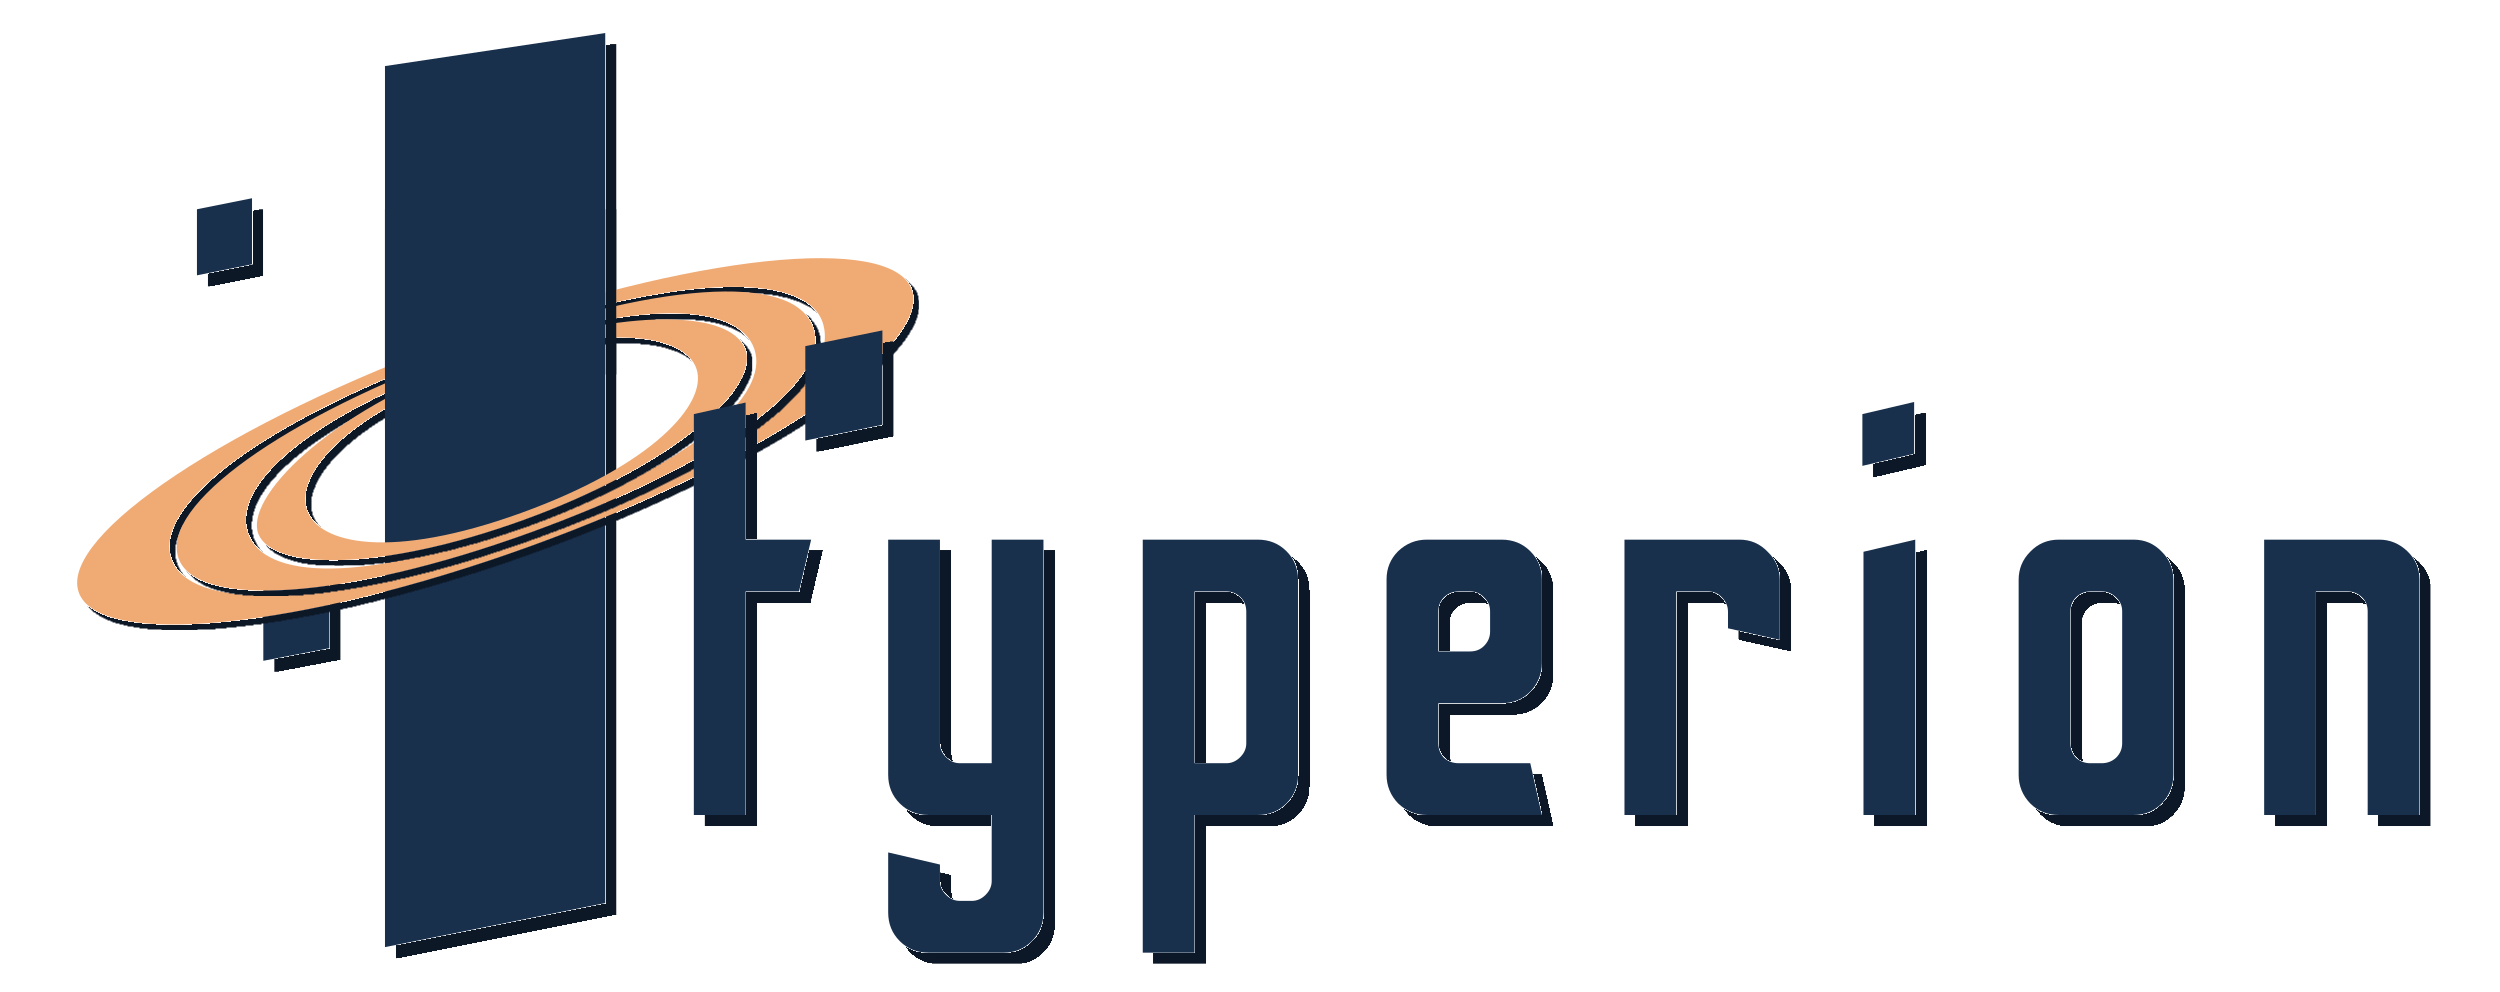
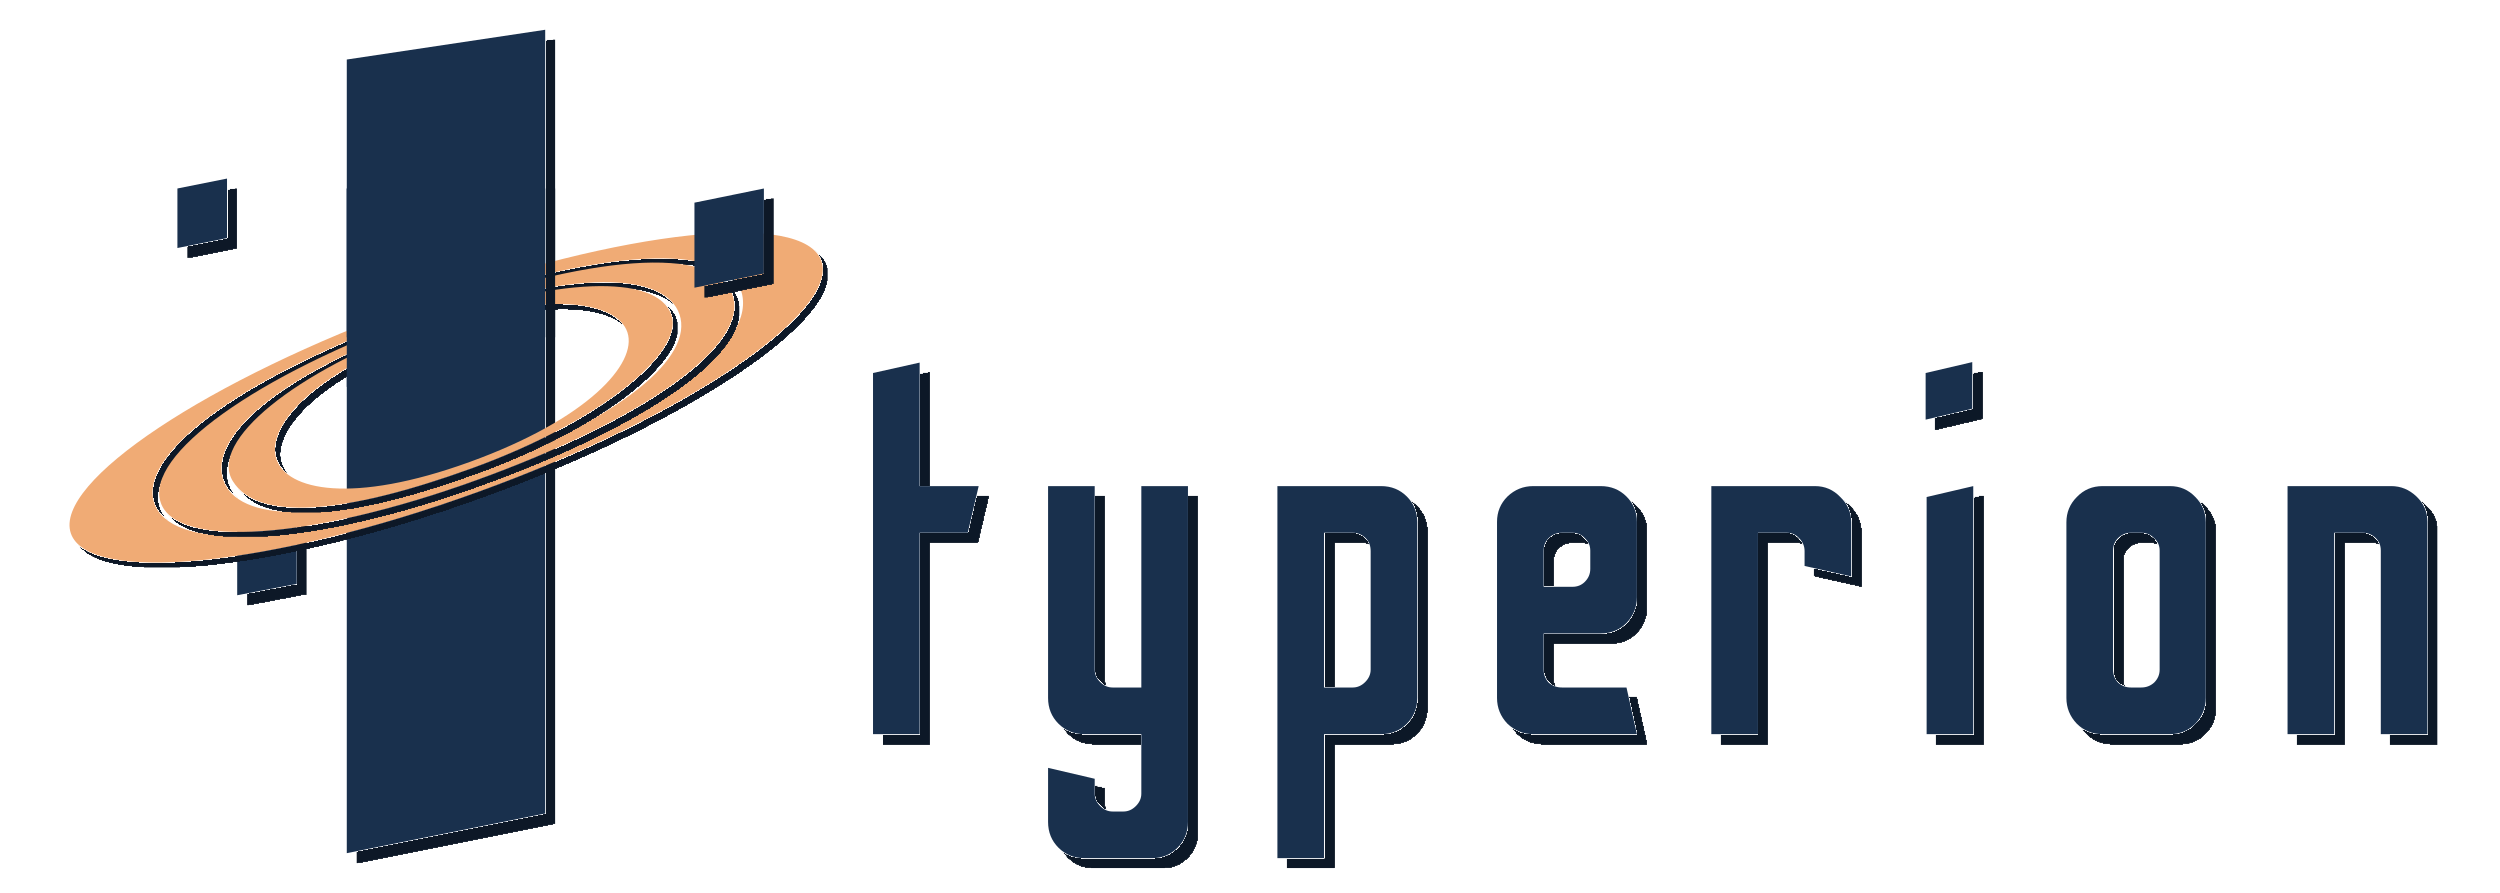
- <svg xmlns="http://www.w3.org/2000/svg" width="227" height="90" viewBox="0 0 227 90" fill="none">
-   <rect width="227" height="90" />
-   <g filter="url(#filter0_d_14_376)">
+ <svg xmlns="http://www.w3.org/2000/svg" width="252" height="90" viewBox="0 0 252 90" fill="none">
+   <rect width="252" height="90" />
+   <g filter="url(#filter0_d_18_462)">
    <path d="M23.909 53.143L29.909 52V58.857L23.909 60V53.143Z" fill="#19304D" />
  </g>
-   <g filter="url(#filter1_d_14_376)">
+   <g filter="url(#filter1_d_18_462)">
    <path d="M34.956 86V6L54.956 3V82L34.956 86Z" fill="#19304D" />
  </g>
-   <g filter="url(#filter2_d_14_376)">
+   <g filter="url(#filter2_d_18_462)">
    <path fill-rule="evenodd" clip-rule="evenodd" d="M47.874 48.704C66.801 41.846 76.467 34.561 74.692 29.269C73.122 24.588 61.052 24.706 42.126 31.564C23.199 38.423 13.975 46.022 15.545 50.704C17.115 55.385 28.948 55.563 47.874 48.704ZM48.17 49.585C69.063 42.014 84.532 31.499 82.799 26.331C81.065 21.164 62.723 23.112 41.83 30.684C20.937 38.255 5.405 48.583 7.138 53.75C8.872 58.918 27.277 57.157 48.17 49.585Z" fill="#F0AB75" />
  </g>
-   <g filter="url(#filter3_d_14_376)">
+   <g filter="url(#filter3_d_18_462)">
    <path fill-rule="evenodd" clip-rule="evenodd" d="M47.831 47.588C62.994 42.093 69.911 35.92 68.496 31.701C67.081 27.482 57.922 26.972 42.759 32.467C27.595 37.962 21.089 44.149 22.504 48.368C23.919 52.587 32.667 53.083 47.831 47.588ZM48.092 48.369C64.831 42.303 75.542 34.822 73.845 29.762C72.104 24.573 59.266 25.71 42.527 31.776C25.788 37.842 14.589 45.855 16.199 50.653C17.759 55.306 31.353 54.435 48.092 48.369Z" fill="#F0AB75" />
  </g>
-   <g filter="url(#filter4_d_14_376)">
-     <path fill-rule="evenodd" clip-rule="evenodd" d="M47.344 46.567C59.194 42.273 64.282 36.665 63.245 33.501C62.207 30.336 54.881 29.119 43.031 33.413C31.18 37.708 26.821 43.099 27.858 46.264C28.896 49.428 35.493 50.861 47.344 46.567ZM47.552 47.202C60.634 42.462 68.905 35.482 67.695 31.793C66.419 27.901 55.88 27.963 42.798 32.704C29.717 37.445 22.16 45.263 23.469 48.5C24.777 51.737 34.471 51.943 47.552 47.202Z" fill="#F0AB75" />
+   <g filter="url(#filter4_d_18_462)">
+     <path fill-rule="evenodd" clip-rule="evenodd" d="M47.344 46.567C59.194 42.273 64.282 36.665 63.245 33.501C62.207 30.337 54.881 29.119 43.031 33.413C31.18 37.708 26.821 43.099 27.858 46.264C28.896 49.428 35.494 50.861 47.344 46.567ZM47.552 47.202C60.634 42.462 68.905 35.482 67.696 31.793C66.288 27.5 55.88 27.963 42.798 32.704C29.717 37.445 21 44.5 23.469 48.5C25.938 52.5 34.471 51.943 47.552 47.202Z" fill="#F0AB75" />
  </g>
-   <g filter="url(#filter5_d_14_376)">
+   <g filter="url(#filter5_d_18_462)">
    <path d="M34.956 34V19L54.956 19V34H34.956Z" fill="#19304D" />
  </g>
  <path d="M34.956 39V19L45 19V39H34.956Z" fill="#19304D" />
-   <g filter="url(#filter6_d_14_376)">
+   <g filter="url(#filter6_d_18_462)">
    <path d="M17.883 19L22.883 18V24L17.883 25V19Z" fill="#19304D" />
  </g>
-   <g filter="url(#filter7_d_14_376)">
-     <path d="M73.122 31.429L80.122 30V38.571L73.122 40V31.429Z" fill="#19304D" />
+   <g filter="url(#filter7_d_18_462)">
+     <path d="M70 20.429L77 19V27.571L70 29V20.429Z" fill="#19304D" />
  </g>
-   <g filter="url(#filter8_d_14_376)">
-     <path d="M63 74V37.6L67.7 36.55V49H73.65L72.55 53.7H67.7V74H63ZM84.296 86.5C83.263 86.5 82.397 86.15 81.697 85.45C80.996 84.75 80.647 83.883 80.647 82.85V77.4L85.347 78.5V80C85.347 80.467 85.53 80.883 85.897 81.25C86.263 81.617 86.68 81.8 87.147 81.8H88.246C88.713 81.8 89.13 81.617 89.496 81.25C89.863 80.883 90.046 80.467 90.046 80V74H84.296C83.263 74 82.397 73.65 81.697 72.95C80.996 72.25 80.647 71.383 80.647 70.35V49H85.347V67.5C85.347 67.967 85.53 68.383 85.897 68.75C86.263 69.117 86.68 69.3 87.147 69.3H90.046V49H94.746V82.85C94.746 83.883 94.397 84.75 93.697 85.45C92.996 86.15 92.147 86.5 91.147 86.5H84.296ZM103.762 86.5V49H114.212C115.245 49 116.112 49.35 116.812 50.05C117.512 50.75 117.862 51.617 117.862 52.65V70.35C117.862 71.383 117.512 72.25 116.812 72.95C116.112 73.65 115.245 74 114.212 74H108.462V86.5H103.762ZM108.462 69.3H111.362C111.828 69.3 112.245 69.117 112.612 68.75C112.978 68.383 113.162 67.967 113.162 67.5V55.55C113.162 54.983 112.978 54.533 112.612 54.2C112.245 53.867 111.828 53.7 111.362 53.7H108.462V69.3ZM129.55 74C128.55 74 127.684 73.65 126.95 72.95C126.25 72.217 125.9 71.35 125.9 70.35V52.6C125.9 51.6 126.25 50.75 126.95 50.05C127.684 49.35 128.55 49 129.55 49H136.35C137.384 49 138.25 49.35 138.95 50.05C139.65 50.75 140 51.6 140 52.6V60.2C140 61.2 139.65 62.067 138.95 62.8C138.25 63.5 137.384 63.85 136.35 63.85H130.6V67.5C130.6 68 130.767 68.433 131.1 68.8C131.467 69.133 131.917 69.3 132.45 69.3H138.95L140 74H129.55ZM130.6 59.15H133.5C134 59.15 134.417 58.983 134.75 58.65C135.117 58.283 135.3 57.85 135.3 57.35V55.5C135.3 55 135.117 54.583 134.75 54.25C134.417 53.883 134 53.7 133.5 53.7H132.45C131.917 53.7 131.467 53.883 131.1 54.25C130.767 54.583 130.6 55 130.6 55.5V59.15ZM147.502 74V49H157.952C158.952 49 159.802 49.367 160.502 50.1C161.235 50.8 161.602 51.65 161.602 52.65V58.1L156.902 57.05V55.55C156.902 55.05 156.719 54.617 156.352 54.25C156.019 53.883 155.602 53.7 155.102 53.7H152.202V74H147.502ZM169.104 42.3V37.6L173.804 36.5V41.2L169.104 42.3ZM169.204 74V50.1L173.904 49V74H169.204ZM186.943 74C185.909 74 185.043 73.65 184.343 72.95C183.643 72.217 183.293 71.35 183.293 70.35V52.65C183.293 51.65 183.643 50.8 184.343 50.1C185.043 49.367 185.909 49 186.943 49H193.743C194.743 49 195.593 49.367 196.293 50.1C196.993 50.8 197.343 51.65 197.343 52.65V70.35C197.343 71.35 196.993 72.217 196.293 72.95C195.593 73.65 194.743 74 193.743 74H186.943ZM189.793 69.3H190.843C191.343 69.3 191.776 69.133 192.143 68.8C192.509 68.433 192.693 68 192.693 67.5V55.5C192.693 55 192.509 54.583 192.143 54.25C191.776 53.883 191.343 53.7 190.843 53.7H189.793C189.293 53.7 188.859 53.883 188.493 54.25C188.159 54.583 187.993 55 187.993 55.5V67.5C187.993 68 188.159 68.433 188.493 68.8C188.859 69.133 189.293 69.3 189.793 69.3ZM205.585 74V49H216.035C217.001 49 217.851 49.35 218.585 50.05C219.318 50.75 219.685 51.6 219.685 52.6V74H214.985V55.5C214.985 54.967 214.801 54.533 214.435 54.2C214.068 53.867 213.651 53.7 213.185 53.7H210.285V74H205.585Z" fill="#19304D" />
+   <g filter="url(#filter8_d_18_462)">
+     <path d="M88 74V37.6L92.7 36.55V49H98.65L97.55 53.7H92.7V74H88ZM109.296 86.5C108.263 86.5 107.396 86.15 106.696 85.45C105.996 84.75 105.646 83.883 105.646 82.85V77.4L110.346 78.5V80C110.346 80.467 110.53 80.883 110.896 81.25C111.263 81.617 111.68 81.8 112.146 81.8H113.246C113.713 81.8 114.13 81.617 114.496 81.25C114.863 80.883 115.046 80.467 115.046 80V74H109.296C108.263 74 107.396 73.65 106.696 72.95C105.996 72.25 105.646 71.383 105.646 70.35V49H110.346V67.5C110.346 67.967 110.53 68.383 110.896 68.75C111.263 69.117 111.68 69.3 112.146 69.3H115.046V49H119.746V82.85C119.746 83.883 119.396 84.75 118.696 85.45C117.996 86.15 117.146 86.5 116.146 86.5H109.296ZM128.762 86.5V49H139.212C140.245 49 141.112 49.35 141.812 50.05C142.512 50.75 142.862 51.617 142.862 52.65V70.35C142.862 71.383 142.512 72.25 141.812 72.95C141.112 73.65 140.245 74 139.212 74H133.462V86.5H128.762ZM133.462 69.3H136.362C136.828 69.3 137.245 69.117 137.612 68.75C137.978 68.383 138.162 67.967 138.162 67.5V55.55C138.162 54.983 137.978 54.533 137.612 54.2C137.245 53.867 136.828 53.7 136.362 53.7H133.462V69.3ZM154.55 74C153.55 74 152.684 73.65 151.95 72.95C151.25 72.217 150.9 71.35 150.9 70.35V52.6C150.9 51.6 151.25 50.75 151.95 50.05C152.684 49.35 153.55 49 154.55 49H161.35C162.384 49 163.25 49.35 163.95 50.05C164.65 50.75 165 51.6 165 52.6V60.2C165 61.2 164.65 62.067 163.95 62.8C163.25 63.5 162.384 63.85 161.35 63.85H155.6V67.5C155.6 68 155.767 68.433 156.1 68.8C156.467 69.133 156.917 69.3 157.45 69.3H163.95L165 74H154.55ZM155.6 59.15H158.5C159 59.15 159.417 58.983 159.75 58.65C160.117 58.283 160.3 57.85 160.3 57.35V55.5C160.3 55 160.117 54.583 159.75 54.25C159.417 53.883 159 53.7 158.5 53.7H157.45C156.917 53.7 156.467 53.883 156.1 54.25C155.767 54.583 155.6 55 155.6 55.5V59.15ZM172.502 74V49H182.952C183.952 49 184.802 49.367 185.502 50.1C186.235 50.8 186.602 51.65 186.602 52.65V58.1L181.902 57.05V55.55C181.902 55.05 181.719 54.617 181.352 54.25C181.019 53.883 180.602 53.7 180.102 53.7H177.202V74H172.502ZM194.104 42.3V37.6L198.804 36.5V41.2L194.104 42.3ZM194.204 74V50.1L198.904 49V74H194.204ZM211.943 74C210.909 74 210.043 73.65 209.343 72.95C208.643 72.217 208.293 71.35 208.293 70.35V52.65C208.293 51.65 208.643 50.8 209.343 50.1C210.043 49.367 210.909 49 211.943 49H218.743C219.743 49 220.593 49.367 221.293 50.1C221.993 50.8 222.343 51.65 222.343 52.65V70.35C222.343 71.35 221.993 72.217 221.293 72.95C220.593 73.65 219.743 74 218.743 74H211.943ZM214.793 69.3H215.843C216.343 69.3 216.776 69.133 217.143 68.8C217.509 68.433 217.693 68 217.693 67.5V55.5C217.693 55 217.509 54.583 217.143 54.25C216.776 53.883 216.343 53.7 215.843 53.7H214.793C214.293 53.7 213.859 53.883 213.493 54.25C213.159 54.583 212.993 55 212.993 55.5V67.5C212.993 68 213.159 68.433 213.493 68.8C213.859 69.133 214.293 69.3 214.793 69.3ZM230.585 74V49H241.035C242.001 49 242.851 49.35 243.585 50.05C244.318 50.75 244.685 51.6 244.685 52.6V74H239.985V55.5C239.985 54.967 239.801 54.533 239.435 54.2C239.068 53.867 238.651 53.7 238.185 53.7H235.285V74H230.585Z" fill="#19304D" />
  </g>
  <defs>
-     <filter id="filter0_d_14_376" x="23.909" y="52" width="7" height="9" filterUnits="userSpaceOnUse" color-interpolation-filters="sRGB">
+     <filter id="filter0_d_18_462" x="23.909" y="52" width="7" height="9" filterUnits="userSpaceOnUse" color-interpolation-filters="sRGB">
      <feFlood flood-opacity="0" result="BackgroundImageFix" />
      <feColorMatrix in="SourceAlpha" type="matrix" values="0 0 0 0 0 0 0 0 0 0 0 0 0 0 0 0 0 0 127 0" result="hardAlpha" />
      <feOffset dx="1" dy="1" />
      <feComposite in2="hardAlpha" operator="out" />
      <feColorMatrix type="matrix" values="0 0 0 0 0.051 0 0 0 0 0.094 0 0 0 0 0.153 0 0 0 1 0" />
-       <feBlend mode="normal" in2="BackgroundImageFix" result="effect1_dropShadow_14_376" />
-       <feBlend mode="normal" in="SourceGraphic" in2="effect1_dropShadow_14_376" result="shape" />
+       <feBlend mode="normal" in2="BackgroundImageFix" result="effect1_dropShadow_18_462" />
+       <feBlend mode="normal" in="SourceGraphic" in2="effect1_dropShadow_18_462" result="shape" />
    </filter>
-     <filter id="filter1_d_14_376" x="34.956" y="3" width="21" height="84" filterUnits="userSpaceOnUse" color-interpolation-filters="sRGB">
+     <filter id="filter1_d_18_462" x="34.956" y="3" width="21" height="84" filterUnits="userSpaceOnUse" color-interpolation-filters="sRGB">
      <feFlood flood-opacity="0" result="BackgroundImageFix" />
      <feColorMatrix in="SourceAlpha" type="matrix" values="0 0 0 0 0 0 0 0 0 0 0 0 0 0 0 0 0 0 127 0" result="hardAlpha" />
      <feOffset dx="1" dy="1" />
      <feComposite in2="hardAlpha" operator="out" />
      <feColorMatrix type="matrix" values="0 0 0 0 0.051 0 0 0 0 0.094 0 0 0 0 0.153 0 0 0 1 0" />
-       <feBlend mode="normal" in2="BackgroundImageFix" result="effect1_dropShadow_14_376" />
-       <feBlend mode="normal" in="SourceGraphic" in2="effect1_dropShadow_14_376" result="shape" />
+       <feBlend mode="normal" in2="BackgroundImageFix" result="effect1_dropShadow_18_462" />
+       <feBlend mode="normal" in="SourceGraphic" in2="effect1_dropShadow_18_462" result="shape" />
    </filter>
-     <filter id="filter2_d_14_376" x="7.006" y="23.441" width="76.425" height="33.761" filterUnits="userSpaceOnUse" color-interpolation-filters="sRGB">
+     <filter id="filter2_d_18_462" x="7.006" y="23.441" width="76.425" height="33.761" filterUnits="userSpaceOnUse" color-interpolation-filters="sRGB">
      <feFlood flood-opacity="0" result="BackgroundImageFix" />
      <feColorMatrix in="SourceAlpha" type="matrix" values="0 0 0 0 0 0 0 0 0 0 0 0 0 0 0 0 0 0 127 0" result="hardAlpha" />
      <feOffset dx="0.5" dy="0.5" />
      <feComposite in2="hardAlpha" operator="out" />
      <feColorMatrix type="matrix" values="0 0 0 0 0.051 0 0 0 0 0.094 0 0 0 0 0.153 0 0 0 1 0" />
-       <feBlend mode="normal" in2="BackgroundImageFix" result="effect1_dropShadow_14_376" />
-       <feBlend mode="normal" in="SourceGraphic" in2="effect1_dropShadow_14_376" result="shape" />
+       <feBlend mode="normal" in2="BackgroundImageFix" result="effect1_dropShadow_18_462" />
+       <feBlend mode="normal" in="SourceGraphic" in2="effect1_dropShadow_18_462" result="shape" />
    </filter>
-     <filter id="filter3_d_14_376" x="16.045" y="26.466" width="58.476" height="27.651" filterUnits="userSpaceOnUse" color-interpolation-filters="sRGB">
+     <filter id="filter3_d_18_462" x="16.045" y="26.466" width="58.476" height="27.651" filterUnits="userSpaceOnUse" color-interpolation-filters="sRGB">
      <feFlood flood-opacity="0" result="BackgroundImageFix" />
      <feColorMatrix in="SourceAlpha" type="matrix" values="0 0 0 0 0 0 0 0 0 0 0 0 0 0 0 0 0 0 127 0" result="hardAlpha" />
      <feOffset dx="0.5" dy="0.5" />
      <feComposite in2="hardAlpha" operator="out" />
      <feColorMatrix type="matrix" values="0 0 0 0 0.051 0 0 0 0 0.094 0 0 0 0 0.153 0 0 0 1 0" />
-       <feBlend mode="normal" in2="BackgroundImageFix" result="effect1_dropShadow_14_376" />
-       <feBlend mode="normal" in="SourceGraphic" in2="effect1_dropShadow_14_376" result="shape" />
+       <feBlend mode="normal" in2="BackgroundImageFix" result="effect1_dropShadow_18_462" />
+       <feBlend mode="normal" in="SourceGraphic" in2="effect1_dropShadow_18_462" result="shape" />
    </filter>
-     <filter id="filter4_d_14_376" x="23.322" y="29.001" width="44.99" height="22.356" filterUnits="userSpaceOnUse" color-interpolation-filters="sRGB">
+     <filter id="filter4_d_18_462" x="23.05" y="28.841" width="45.262" height="22.825" filterUnits="userSpaceOnUse" color-interpolation-filters="sRGB">
      <feFlood flood-opacity="0" result="BackgroundImageFix" />
      <feColorMatrix in="SourceAlpha" type="matrix" values="0 0 0 0 0 0 0 0 0 0 0 0 0 0 0 0 0 0 127 0" result="hardAlpha" />
      <feOffset dx="0.5" dy="0.5" />
      <feComposite in2="hardAlpha" operator="out" />
      <feColorMatrix type="matrix" values="0 0 0 0 0.051 0 0 0 0 0.094 0 0 0 0 0.153 0 0 0 1 0" />
-       <feBlend mode="normal" in2="BackgroundImageFix" result="effect1_dropShadow_14_376" />
-       <feBlend mode="normal" in="SourceGraphic" in2="effect1_dropShadow_14_376" result="shape" />
+       <feBlend mode="normal" in2="BackgroundImageFix" result="effect1_dropShadow_18_462" />
+       <feBlend mode="normal" in="SourceGraphic" in2="effect1_dropShadow_18_462" result="shape" />
    </filter>
-     <filter id="filter5_d_14_376" x="34.956" y="19" width="21" height="15" filterUnits="userSpaceOnUse" color-interpolation-filters="sRGB">
+     <filter id="filter5_d_18_462" x="34.956" y="19" width="21" height="15" filterUnits="userSpaceOnUse" color-interpolation-filters="sRGB">
      <feFlood flood-opacity="0" result="BackgroundImageFix" />
      <feColorMatrix in="SourceAlpha" type="matrix" values="0 0 0 0 0 0 0 0 0 0 0 0 0 0 0 0 0 0 127 0" result="hardAlpha" />
      <feOffset dx="1" />
      <feComposite in2="hardAlpha" operator="out" />
      <feColorMatrix type="matrix" values="0 0 0 0 0.051 0 0 0 0 0.094 0 0 0 0 0.153 0 0 0 1 0" />
-       <feBlend mode="normal" in2="BackgroundImageFix" result="effect1_dropShadow_14_376" />
-       <feBlend mode="normal" in="SourceGraphic" in2="effect1_dropShadow_14_376" result="shape" />
+       <feBlend mode="normal" in2="BackgroundImageFix" result="effect1_dropShadow_18_462" />
+       <feBlend mode="normal" in="SourceGraphic" in2="effect1_dropShadow_18_462" result="shape" />
    </filter>
-     <filter id="filter6_d_14_376" x="17.883" y="18" width="6" height="8" filterUnits="userSpaceOnUse" color-interpolation-filters="sRGB">
+     <filter id="filter6_d_18_462" x="17.883" y="18" width="6" height="8" filterUnits="userSpaceOnUse" color-interpolation-filters="sRGB">
      <feFlood flood-opacity="0" result="BackgroundImageFix" />
      <feColorMatrix in="SourceAlpha" type="matrix" values="0 0 0 0 0 0 0 0 0 0 0 0 0 0 0 0 0 0 127 0" result="hardAlpha" />
      <feOffset dx="1" dy="1" />
      <feComposite in2="hardAlpha" operator="out" />
      <feColorMatrix type="matrix" values="0 0 0 0 0.051 0 0 0 0 0.094 0 0 0 0 0.153 0 0 0 1 0" />
-       <feBlend mode="normal" in2="BackgroundImageFix" result="effect1_dropShadow_14_376" />
-       <feBlend mode="normal" in="SourceGraphic" in2="effect1_dropShadow_14_376" result="shape" />
+       <feBlend mode="normal" in2="BackgroundImageFix" result="effect1_dropShadow_18_462" />
+       <feBlend mode="normal" in="SourceGraphic" in2="effect1_dropShadow_18_462" result="shape" />
    </filter>
-     <filter id="filter7_d_14_376" x="73.122" y="30" width="8" height="11" filterUnits="userSpaceOnUse" color-interpolation-filters="sRGB">
+     <filter id="filter7_d_18_462" x="70" y="19" width="8" height="11" filterUnits="userSpaceOnUse" color-interpolation-filters="sRGB">
      <feFlood flood-opacity="0" result="BackgroundImageFix" />
      <feColorMatrix in="SourceAlpha" type="matrix" values="0 0 0 0 0 0 0 0 0 0 0 0 0 0 0 0 0 0 127 0" result="hardAlpha" />
      <feOffset dx="1" dy="1" />
      <feComposite in2="hardAlpha" operator="out" />
      <feColorMatrix type="matrix" values="0 0 0 0 0.051 0 0 0 0 0.094 0 0 0 0 0.153 0 0 0 1 0" />
-       <feBlend mode="normal" in2="BackgroundImageFix" result="effect1_dropShadow_14_376" />
-       <feBlend mode="normal" in="SourceGraphic" in2="effect1_dropShadow_14_376" result="shape" />
+       <feBlend mode="normal" in2="BackgroundImageFix" result="effect1_dropShadow_18_462" />
+       <feBlend mode="normal" in="SourceGraphic" in2="effect1_dropShadow_18_462" result="shape" />
    </filter>
-     <filter id="filter8_d_14_376" x="63" y="36.5" width="157.685" height="51" filterUnits="userSpaceOnUse" color-interpolation-filters="sRGB">
+     <filter id="filter8_d_18_462" x="88" y="36.5" width="157.685" height="51" filterUnits="userSpaceOnUse" color-interpolation-filters="sRGB">
      <feFlood flood-opacity="0" result="BackgroundImageFix" />
      <feColorMatrix in="SourceAlpha" type="matrix" values="0 0 0 0 0 0 0 0 0 0 0 0 0 0 0 0 0 0 127 0" result="hardAlpha" />
      <feOffset dx="1" dy="1" />
      <feComposite in2="hardAlpha" operator="out" />
      <feColorMatrix type="matrix" values="0 0 0 0 0.049 0 0 0 0 0.094 0 0 0 0 0.151 0 0 0 1 0" />
-       <feBlend mode="normal" in2="BackgroundImageFix" result="effect1_dropShadow_14_376" />
-       <feBlend mode="normal" in="SourceGraphic" in2="effect1_dropShadow_14_376" result="shape" />
+       <feBlend mode="normal" in2="BackgroundImageFix" result="effect1_dropShadow_18_462" />
+       <feBlend mode="normal" in="SourceGraphic" in2="effect1_dropShadow_18_462" result="shape" />
    </filter>
  </defs>
</svg>
